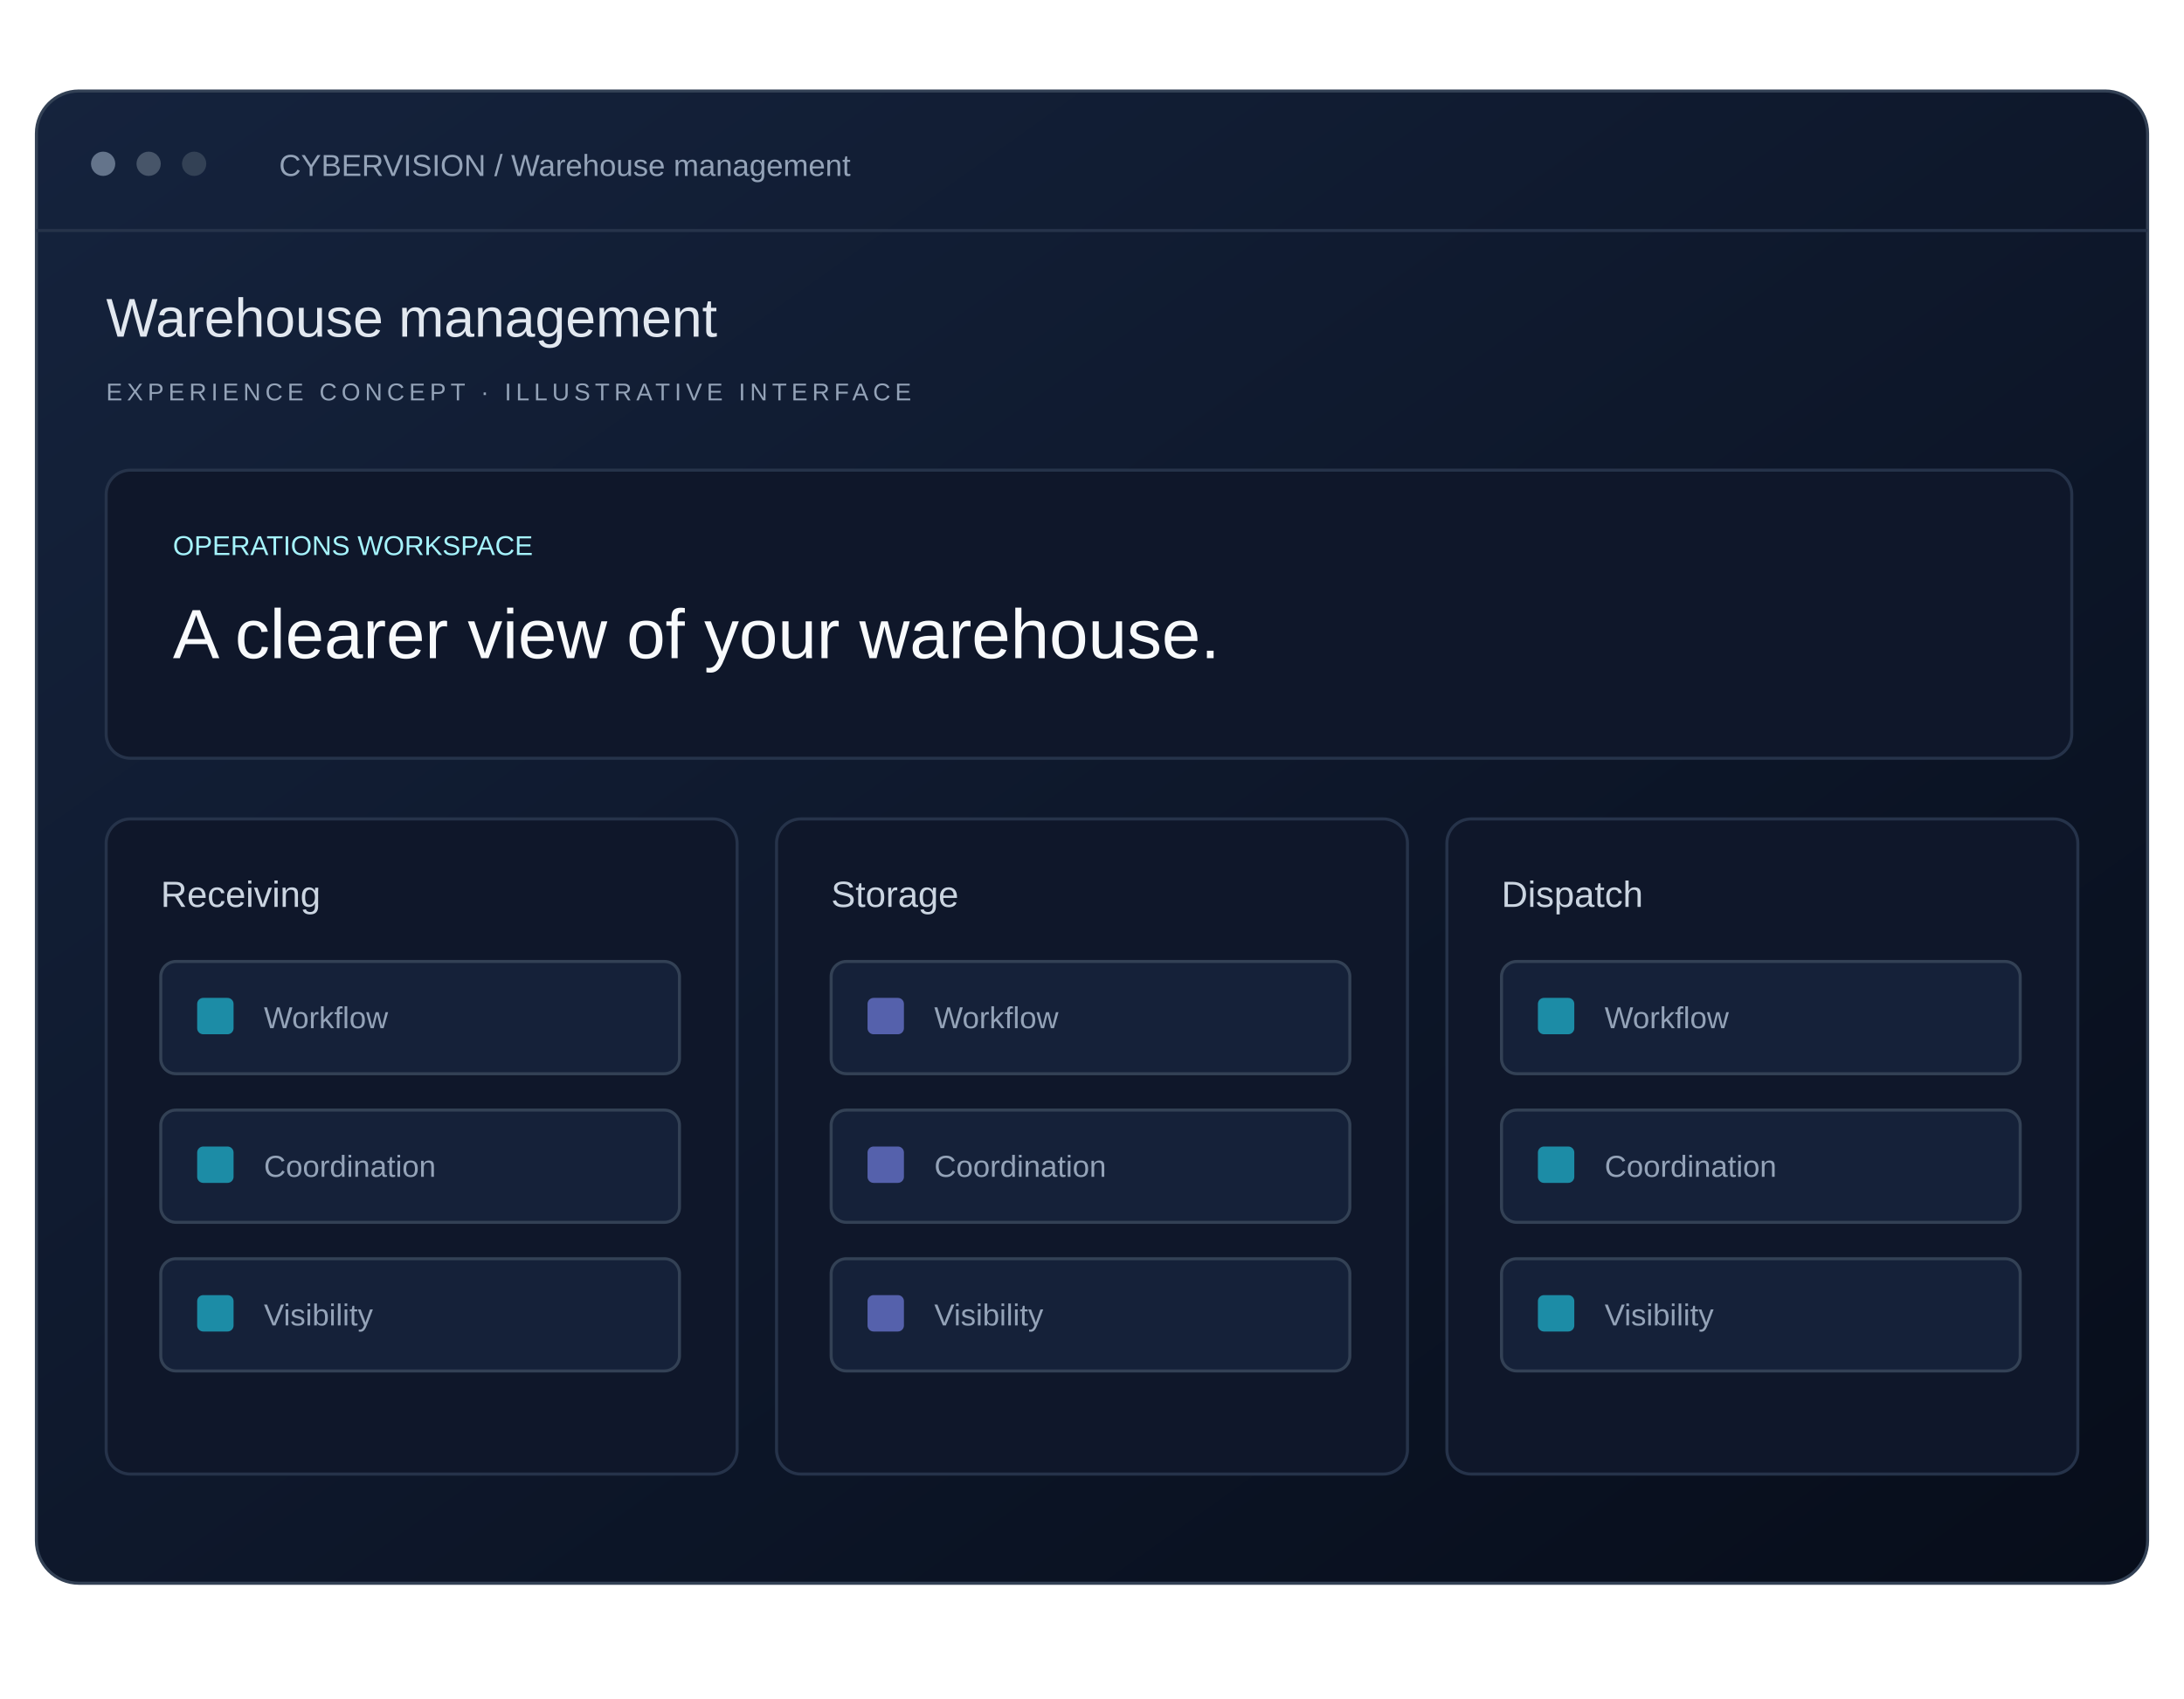
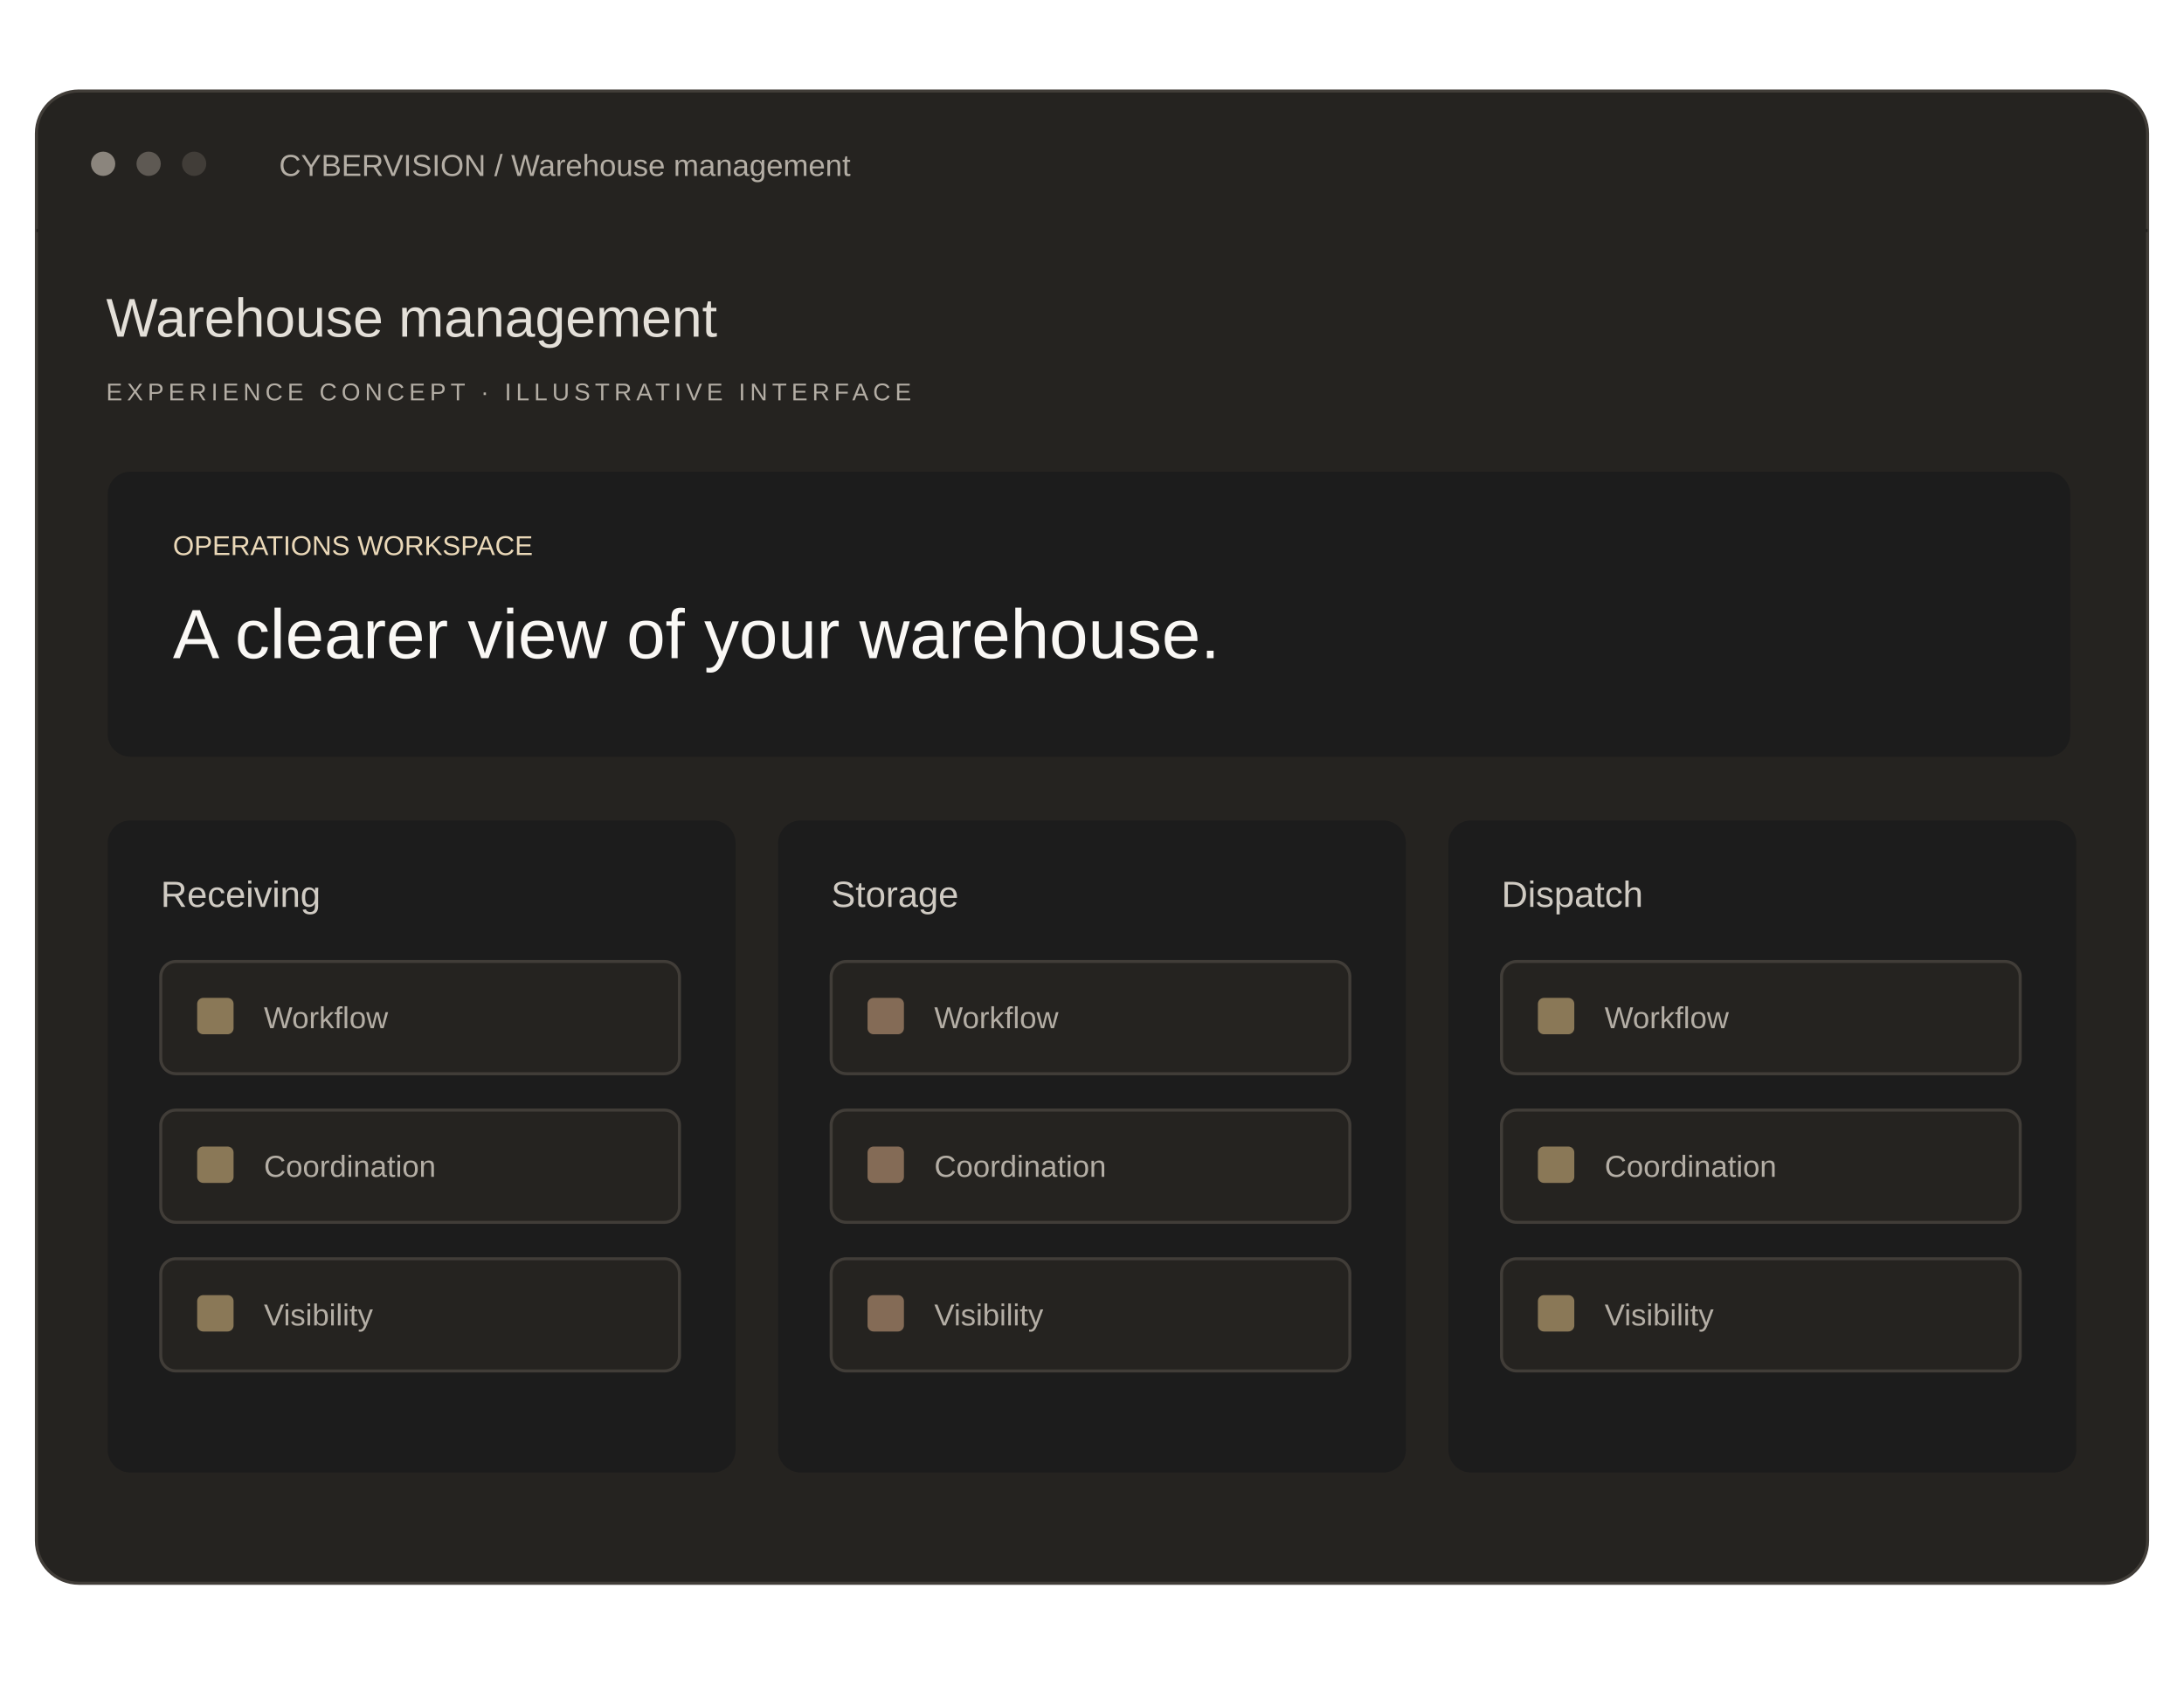
<svg xmlns="http://www.w3.org/2000/svg" width="720" height="560" viewBox="0 0 720 560">
  <defs>
    <linearGradient id="surface" x2="1" y2="1">
-       <stop stop-color="#15233d" />
-       <stop offset="1" stop-color="#070d1a" />
+       <stop stop-color="#252320" />
+       <stop offset="1" stop-color="#252320" />
    </linearGradient>
    <linearGradient id="accent" x2="1" y2="1">
-       <stop stop-color="#67e8f9" />
-       <stop offset="1" stop-color="#818cf8" />
+       <stop stop-color="#dfc596" />
+       <stop offset="1" stop-color="#c39b79" />
    </linearGradient>
    <radialGradient id="glow">
-       <stop stop-color="#164e63" stop-opacity=".6" />
-       <stop offset="1" stop-color="#030712" stop-opacity="0" />
+       <stop stop-color="#252320" stop-opacity=".6" />
+       <stop offset="1" stop-color="#101010" stop-opacity="0" />
    </radialGradient>
  </defs>
-   <rect x="12" y="30" width="696" height="492" rx="14" fill="url(#surface)" stroke="#334155" />
-   <path d="M12 76H708" stroke="#26334a" />
-   <circle cx="34" cy="54" r="4" fill="#64748b" />
-   <circle cx="49" cy="54" r="4" fill="#475569" />
-   <circle cx="64" cy="54" r="4" fill="#334155" />
-   <text x="92" y="58" font-family="Arial,sans-serif" font-size="10" fill="#94a3b8">CYBERVISION / Warehouse management</text>
-   <text x="35" y="111" font-family="Arial,sans-serif" font-size="18" fill="#e2e8f0">Warehouse management</text>
-   <text x="35" y="132" font-family="Arial,sans-serif" font-size="8" fill="#94a3b8" letter-spacing="1.5">EXPERIENCE CONCEPT · ILLUSTRATIVE INTERFACE</text>
-   <rect x="35" y="155" width="648" height="95" rx="8" fill="#0f172a" stroke="#26334a" />
-   <text x="57" y="183" font-family="Arial,sans-serif" font-size="9" fill="#a5f3fc">OPERATIONS WORKSPACE</text>
-   <text x="57" y="217" font-family="Arial,sans-serif" font-size="23" fill="#f8fafc">A clearer view of your warehouse.</text>
-   <rect x="35" y="270" width="208" height="216" rx="8" fill="#0f172a" stroke="#26334a" />
-   <text x="53" y="299" font-family="Arial,sans-serif" font-size="12" fill="#cbd5e1">Receiving</text>
-   <rect x="53" y="317" width="171" height="37" rx="5" fill="#152139" stroke="#334155" />
-   <rect x="65" y="329" width="12" height="12" rx="2" fill="#22d3ee" opacity=".6" />
-   <text x="87" y="339" font-family="Arial,sans-serif" font-size="10" fill="#94a3b8">Workflow</text>
-   <rect x="53" y="366" width="171" height="37" rx="5" fill="#152139" stroke="#334155" />
-   <rect x="65" y="378" width="12" height="12" rx="2" fill="#22d3ee" opacity=".6" />
-   <text x="87" y="388" font-family="Arial,sans-serif" font-size="10" fill="#94a3b8">Coordination</text>
-   <rect x="53" y="415" width="171" height="37" rx="5" fill="#152139" stroke="#334155" />
-   <rect x="65" y="427" width="12" height="12" rx="2" fill="#22d3ee" opacity=".6" />
-   <text x="87" y="437" font-family="Arial,sans-serif" font-size="10" fill="#94a3b8">Visibility</text>
-   <rect x="256" y="270" width="208" height="216" rx="8" fill="#0f172a" stroke="#26334a" />
-   <text x="274" y="299" font-family="Arial,sans-serif" font-size="12" fill="#cbd5e1">Storage</text>
-   <rect x="274" y="317" width="171" height="37" rx="5" fill="#152139" stroke="#334155" />
-   <rect x="286" y="329" width="12" height="12" rx="2" fill="#818cf8" opacity=".6" />
-   <text x="308" y="339" font-family="Arial,sans-serif" font-size="10" fill="#94a3b8">Workflow</text>
-   <rect x="274" y="366" width="171" height="37" rx="5" fill="#152139" stroke="#334155" />
-   <rect x="286" y="378" width="12" height="12" rx="2" fill="#818cf8" opacity=".6" />
-   <text x="308" y="388" font-family="Arial,sans-serif" font-size="10" fill="#94a3b8">Coordination</text>
-   <rect x="274" y="415" width="171" height="37" rx="5" fill="#152139" stroke="#334155" />
-   <rect x="286" y="427" width="12" height="12" rx="2" fill="#818cf8" opacity=".6" />
-   <text x="308" y="437" font-family="Arial,sans-serif" font-size="10" fill="#94a3b8">Visibility</text>
-   <rect x="477" y="270" width="208" height="216" rx="8" fill="#0f172a" stroke="#26334a" />
-   <text x="495" y="299" font-family="Arial,sans-serif" font-size="12" fill="#cbd5e1">Dispatch</text>
-   <rect x="495" y="317" width="171" height="37" rx="5" fill="#152139" stroke="#334155" />
-   <rect x="507" y="329" width="12" height="12" rx="2" fill="#22d3ee" opacity=".6" />
-   <text x="529" y="339" font-family="Arial,sans-serif" font-size="10" fill="#94a3b8">Workflow</text>
-   <rect x="495" y="366" width="171" height="37" rx="5" fill="#152139" stroke="#334155" />
-   <rect x="507" y="378" width="12" height="12" rx="2" fill="#22d3ee" opacity=".6" />
-   <text x="529" y="388" font-family="Arial,sans-serif" font-size="10" fill="#94a3b8">Coordination</text>
-   <rect x="495" y="415" width="171" height="37" rx="5" fill="#152139" stroke="#334155" />
-   <rect x="507" y="427" width="12" height="12" rx="2" fill="#22d3ee" opacity=".6" />
-   <text x="529" y="437" font-family="Arial,sans-serif" font-size="10" fill="#94a3b8">Visibility</text>
+   <rect x="12" y="30" width="696" height="492" rx="14" fill="url(#surface)" stroke="#413d38" />
+   <path d="M12 76H708" stroke="#252320" />
+   <circle cx="34" cy="54" r="4" fill="#8b857d" />
+   <circle cx="49" cy="54" r="4" fill="#5e5953" />
+   <circle cx="64" cy="54" r="4" fill="#413d38" />
+   <text x="92" y="58" font-family="Arial,sans-serif" font-size="10" fill="#b4aea5">CYBERVISION / Warehouse management</text>
+   <text x="35" y="111" font-family="Arial,sans-serif" font-size="18" fill="#e4e0d9">Warehouse management</text>
+   <text x="35" y="132" font-family="Arial,sans-serif" font-size="8" fill="#b4aea5" letter-spacing="1.5">EXPERIENCE CONCEPT · ILLUSTRATIVE INTERFACE</text>
+   <rect x="35" y="155" width="648" height="95" rx="8" fill="#1c1c1c" stroke="#252320" />
+   <text x="57" y="183" font-family="Arial,sans-serif" font-size="9" fill="#ead8b8">OPERATIONS WORKSPACE</text>
+   <text x="57" y="217" font-family="Arial,sans-serif" font-size="23" fill="#faf8f5">A clearer view of your warehouse.</text>
+   <rect x="35" y="270" width="208" height="216" rx="8" fill="#1c1c1c" stroke="#252320" />
+   <text x="53" y="299" font-family="Arial,sans-serif" font-size="12" fill="#d0cbc3">Receiving</text>
+   <rect x="53" y="317" width="171" height="37" rx="5" fill="#252320" stroke="#413d38" />
+   <rect x="65" y="329" width="12" height="12" rx="2" fill="#cdb17b" opacity=".6" />
+   <text x="87" y="339" font-family="Arial,sans-serif" font-size="10" fill="#b4aea5">Workflow</text>
+   <rect x="53" y="366" width="171" height="37" rx="5" fill="#252320" stroke="#413d38" />
+   <rect x="65" y="378" width="12" height="12" rx="2" fill="#cdb17b" opacity=".6" />
+   <text x="87" y="388" font-family="Arial,sans-serif" font-size="10" fill="#b4aea5">Coordination</text>
+   <rect x="53" y="415" width="171" height="37" rx="5" fill="#252320" stroke="#413d38" />
+   <rect x="65" y="427" width="12" height="12" rx="2" fill="#cdb17b" opacity=".6" />
+   <text x="87" y="437" font-family="Arial,sans-serif" font-size="10" fill="#b4aea5">Visibility</text>
+   <rect x="256" y="270" width="208" height="216" rx="8" fill="#1c1c1c" stroke="#252320" />
+   <text x="274" y="299" font-family="Arial,sans-serif" font-size="12" fill="#d0cbc3">Storage</text>
+   <rect x="274" y="317" width="171" height="37" rx="5" fill="#252320" stroke="#413d38" />
+   <rect x="286" y="329" width="12" height="12" rx="2" fill="#c39b79" opacity=".6" />
+   <text x="308" y="339" font-family="Arial,sans-serif" font-size="10" fill="#b4aea5">Workflow</text>
+   <rect x="274" y="366" width="171" height="37" rx="5" fill="#252320" stroke="#413d38" />
+   <rect x="286" y="378" width="12" height="12" rx="2" fill="#c39b79" opacity=".6" />
+   <text x="308" y="388" font-family="Arial,sans-serif" font-size="10" fill="#b4aea5">Coordination</text>
+   <rect x="274" y="415" width="171" height="37" rx="5" fill="#252320" stroke="#413d38" />
+   <rect x="286" y="427" width="12" height="12" rx="2" fill="#c39b79" opacity=".6" />
+   <text x="308" y="437" font-family="Arial,sans-serif" font-size="10" fill="#b4aea5">Visibility</text>
+   <rect x="477" y="270" width="208" height="216" rx="8" fill="#1c1c1c" stroke="#252320" />
+   <text x="495" y="299" font-family="Arial,sans-serif" font-size="12" fill="#d0cbc3">Dispatch</text>
+   <rect x="495" y="317" width="171" height="37" rx="5" fill="#252320" stroke="#413d38" />
+   <rect x="507" y="329" width="12" height="12" rx="2" fill="#cdb17b" opacity=".6" />
+   <text x="529" y="339" font-family="Arial,sans-serif" font-size="10" fill="#b4aea5">Workflow</text>
+   <rect x="495" y="366" width="171" height="37" rx="5" fill="#252320" stroke="#413d38" />
+   <rect x="507" y="378" width="12" height="12" rx="2" fill="#cdb17b" opacity=".6" />
+   <text x="529" y="388" font-family="Arial,sans-serif" font-size="10" fill="#b4aea5">Coordination</text>
+   <rect x="495" y="415" width="171" height="37" rx="5" fill="#252320" stroke="#413d38" />
+   <rect x="507" y="427" width="12" height="12" rx="2" fill="#cdb17b" opacity=".6" />
+   <text x="529" y="437" font-family="Arial,sans-serif" font-size="10" fill="#b4aea5">Visibility</text>
</svg>
